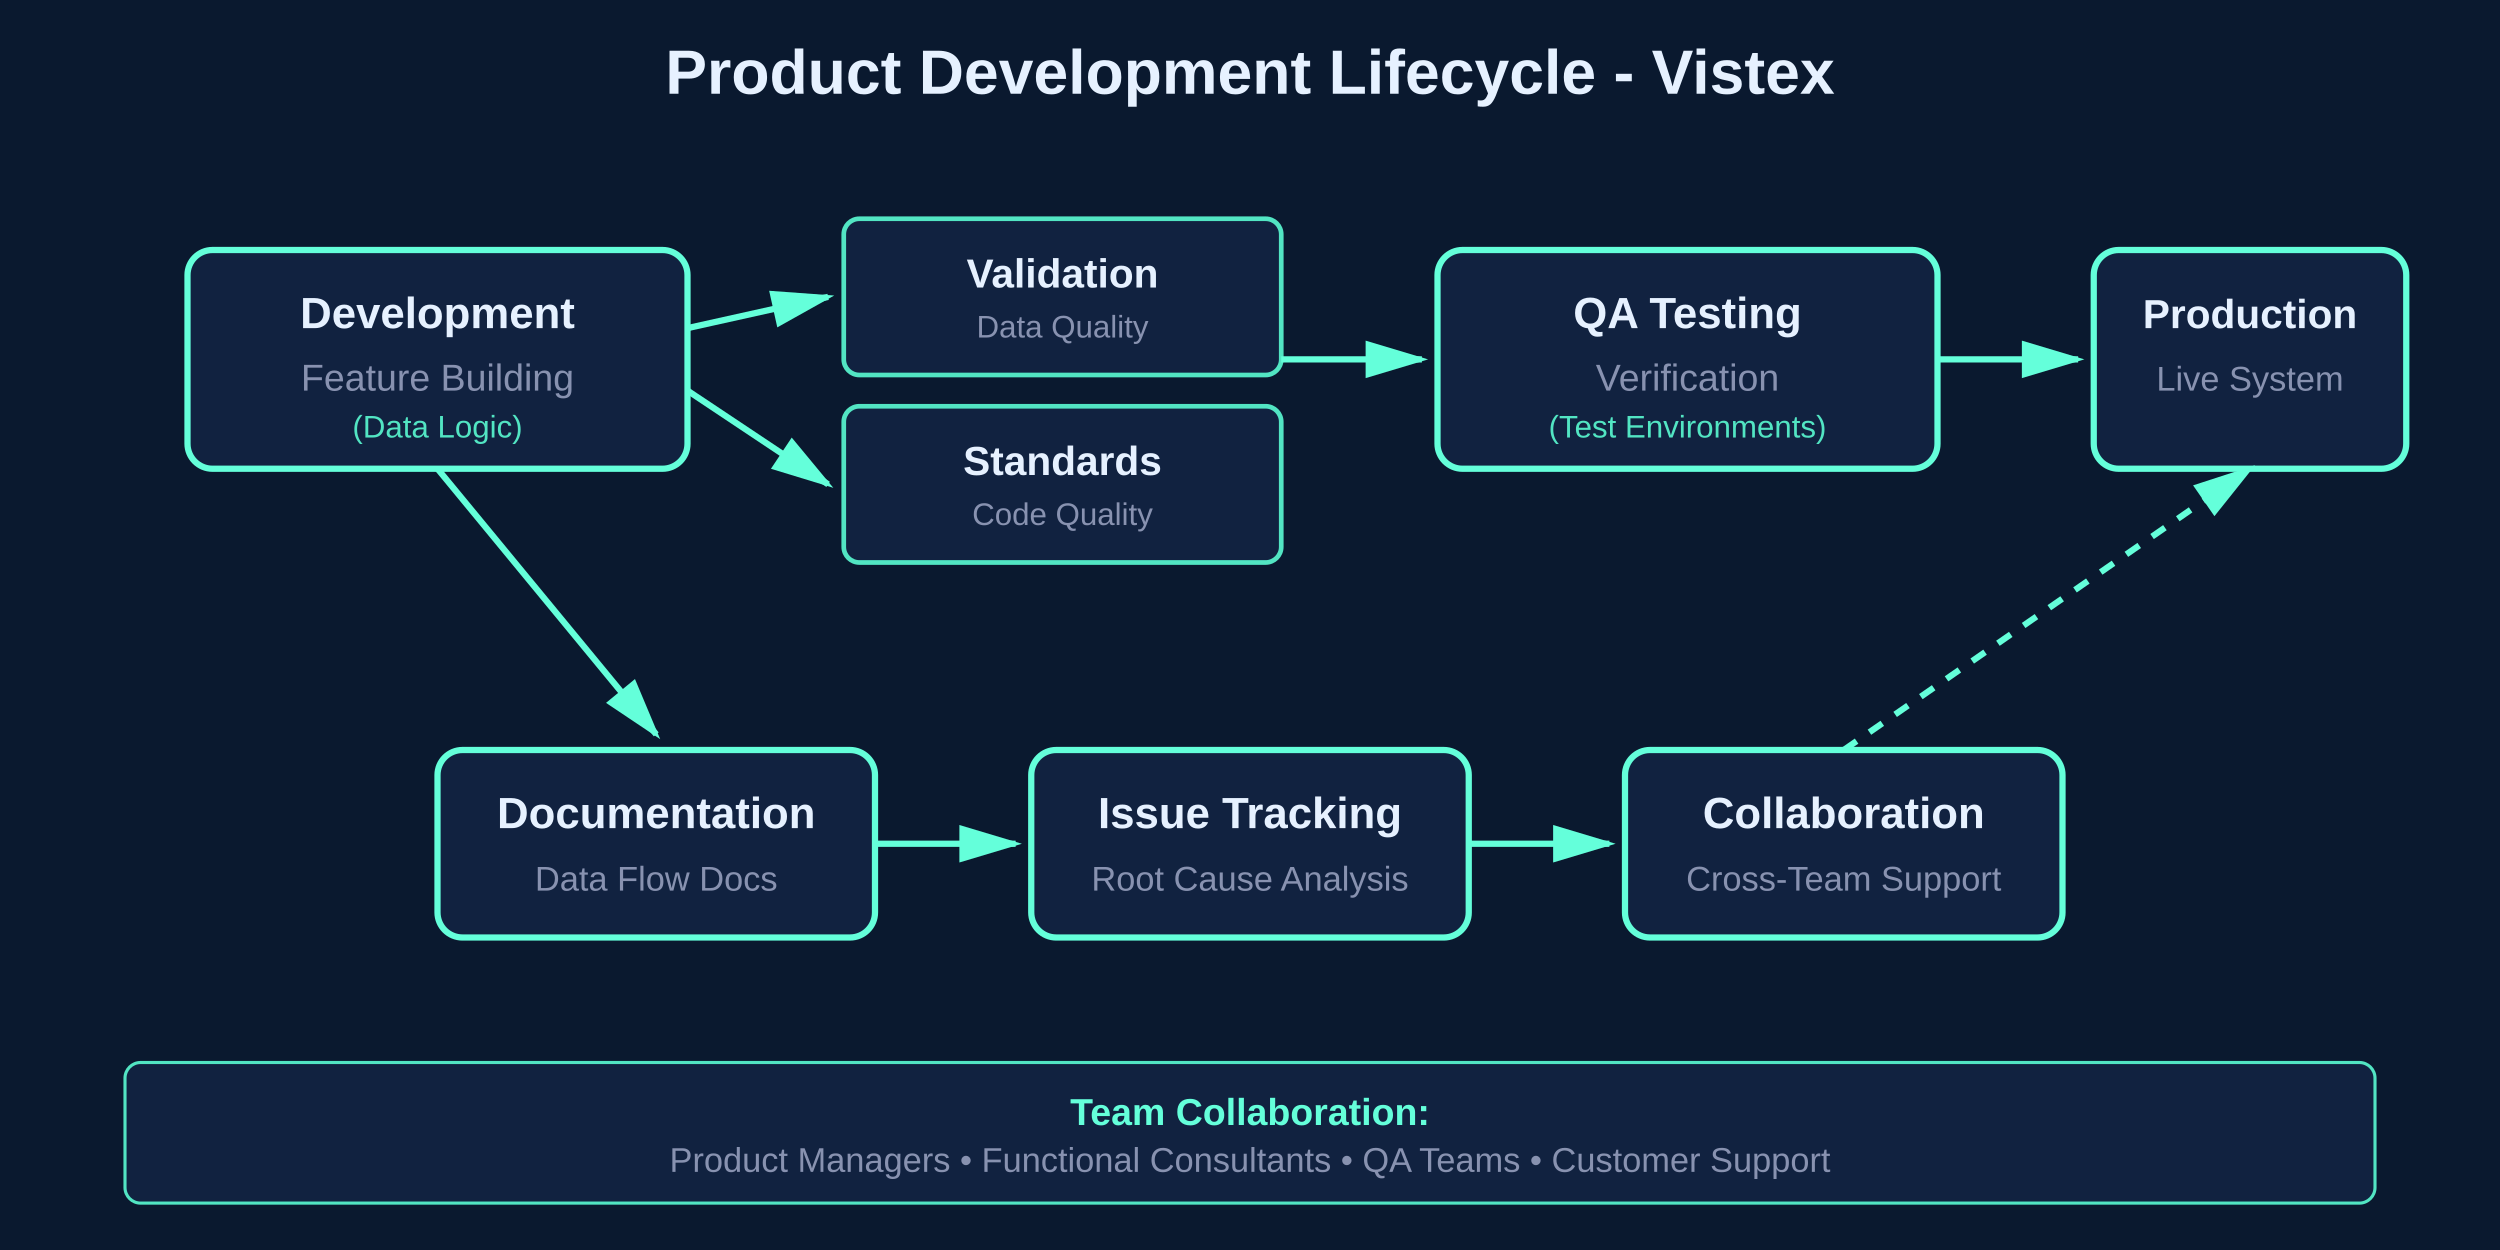
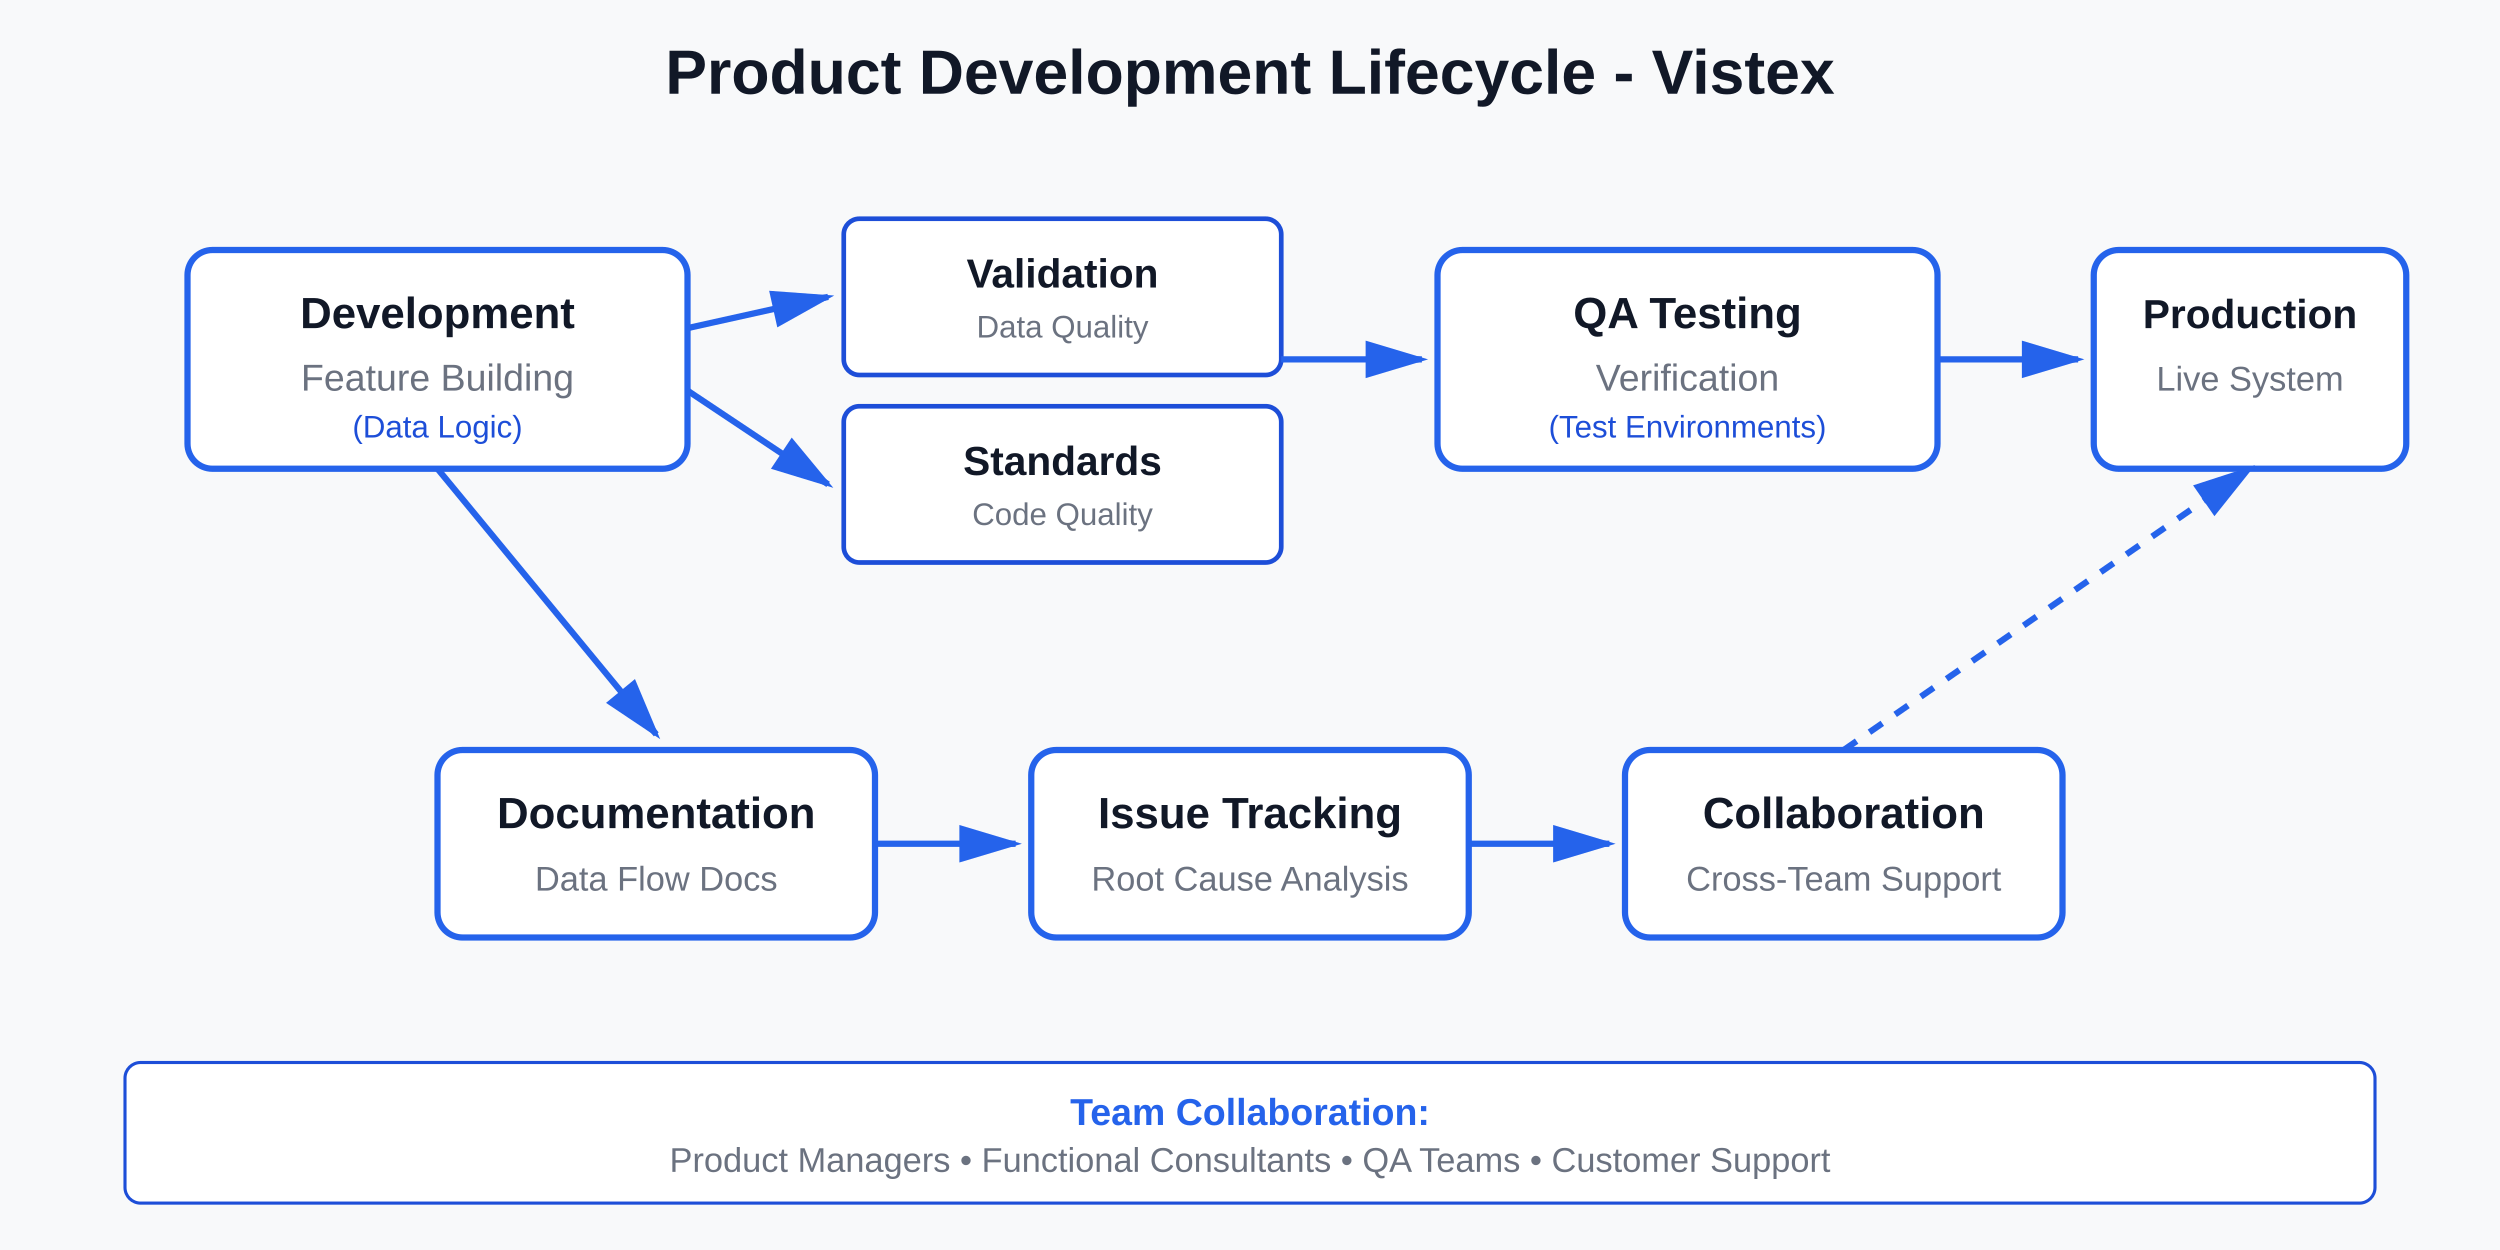
<svg xmlns="http://www.w3.org/2000/svg" viewBox="0 0 800 400">
-   <rect width="800" height="400" fill="#0a192f" />
-   <text x="400" y="30" font-family="Arial, sans-serif" font-size="20" fill="#e6f1ff" text-anchor="middle" font-weight="bold">Product Development Lifecycle - Vistex</text>
-   <rect x="60" y="80" width="160" height="70" rx="8" fill="#112240" stroke="#64ffda" stroke-width="2" />
-   <text x="140" y="105" font-family="Arial, sans-serif" font-size="14" fill="#e6f1ff" text-anchor="middle" font-weight="bold">Development</text>
-   <text x="140" y="125" font-family="Arial, sans-serif" font-size="12" fill="#8892b0" text-anchor="middle">Feature Building</text>
-   <text x="140" y="140" font-family="Arial, sans-serif" font-size="10" fill="#52e5c3" text-anchor="middle">(Data Logic)</text>
-   <rect x="270" y="70" width="140" height="50" rx="5" fill="#112240" stroke="#52e5c3" stroke-width="1.5" />
-   <text x="340" y="92" font-family="Arial, sans-serif" font-size="13" fill="#e6f1ff" text-anchor="middle" font-weight="bold">Validation</text>
-   <text x="340" y="108" font-family="Arial, sans-serif" font-size="10" fill="#8892b0" text-anchor="middle">Data Quality</text>
-   <rect x="270" y="130" width="140" height="50" rx="5" fill="#112240" stroke="#52e5c3" stroke-width="1.5" />
-   <text x="340" y="152" font-family="Arial, sans-serif" font-size="13" fill="#e6f1ff" text-anchor="middle" font-weight="bold">Standards</text>
-   <text x="340" y="168" font-family="Arial, sans-serif" font-size="10" fill="#8892b0" text-anchor="middle">Code Quality</text>
-   <rect x="460" y="80" width="160" height="70" rx="8" fill="#112240" stroke="#64ffda" stroke-width="2" />
-   <text x="540" y="105" font-family="Arial, sans-serif" font-size="14" fill="#e6f1ff" text-anchor="middle" font-weight="bold">QA Testing</text>
-   <text x="540" y="125" font-family="Arial, sans-serif" font-size="12" fill="#8892b0" text-anchor="middle">Verification</text>
-   <text x="540" y="140" font-family="Arial, sans-serif" font-size="10" fill="#52e5c3" text-anchor="middle">(Test Environments)</text>
-   <rect x="670" y="80" width="100" height="70" rx="8" fill="#112240" stroke="#64ffda" stroke-width="2" />
-   <text x="720" y="105" font-family="Arial, sans-serif" font-size="13" fill="#e6f1ff" text-anchor="middle" font-weight="bold">Production</text>
-   <text x="720" y="125" font-family="Arial, sans-serif" font-size="11" fill="#8892b0" text-anchor="middle">Live System</text>
-   <rect x="140" y="240" width="140" height="60" rx="8" fill="#112240" stroke="#64ffda" stroke-width="2" />
-   <text x="210" y="265" font-family="Arial, sans-serif" font-size="14" fill="#e6f1ff" text-anchor="middle" font-weight="bold">Documentation</text>
-   <text x="210" y="285" font-family="Arial, sans-serif" font-size="11" fill="#8892b0" text-anchor="middle">Data Flow Docs</text>
-   <rect x="330" y="240" width="140" height="60" rx="8" fill="#112240" stroke="#64ffda" stroke-width="2" />
-   <text x="400" y="265" font-family="Arial, sans-serif" font-size="14" fill="#e6f1ff" text-anchor="middle" font-weight="bold">Issue Tracking</text>
-   <text x="400" y="285" font-family="Arial, sans-serif" font-size="11" fill="#8892b0" text-anchor="middle">Root Cause Analysis</text>
-   <rect x="520" y="240" width="140" height="60" rx="8" fill="#112240" stroke="#64ffda" stroke-width="2" />
-   <text x="590" y="265" font-family="Arial, sans-serif" font-size="14" fill="#e6f1ff" text-anchor="middle" font-weight="bold">Collaboration</text>
-   <text x="590" y="285" font-family="Arial, sans-serif" font-size="11" fill="#8892b0" text-anchor="middle">Cross-Team Support</text>
+   <rect width="800" height="400" fill="#f8f9fa" />
+   <text x="400" y="30" font-family="Arial, sans-serif" font-size="20" fill="#111827" text-anchor="middle" font-weight="bold">Product Development Lifecycle - Vistex</text>
+   <rect x="60" y="80" width="160" height="70" rx="8" fill="#ffffff" stroke="#2563eb" stroke-width="2" />
+   <text x="140" y="105" font-family="Arial, sans-serif" font-size="14" fill="#111827" text-anchor="middle" font-weight="bold">Development</text>
+   <text x="140" y="125" font-family="Arial, sans-serif" font-size="12" fill="#6b7280" text-anchor="middle">Feature Building</text>
+   <text x="140" y="140" font-family="Arial, sans-serif" font-size="10" fill="#1d4ed8" text-anchor="middle">(Data Logic)</text>
+   <rect x="270" y="70" width="140" height="50" rx="5" fill="#ffffff" stroke="#1d4ed8" stroke-width="1.5" />
+   <text x="340" y="92" font-family="Arial, sans-serif" font-size="13" fill="#111827" text-anchor="middle" font-weight="bold">Validation</text>
+   <text x="340" y="108" font-family="Arial, sans-serif" font-size="10" fill="#6b7280" text-anchor="middle">Data Quality</text>
+   <rect x="270" y="130" width="140" height="50" rx="5" fill="#ffffff" stroke="#1d4ed8" stroke-width="1.5" />
+   <text x="340" y="152" font-family="Arial, sans-serif" font-size="13" fill="#111827" text-anchor="middle" font-weight="bold">Standards</text>
+   <text x="340" y="168" font-family="Arial, sans-serif" font-size="10" fill="#6b7280" text-anchor="middle">Code Quality</text>
+   <rect x="460" y="80" width="160" height="70" rx="8" fill="#ffffff" stroke="#2563eb" stroke-width="2" />
+   <text x="540" y="105" font-family="Arial, sans-serif" font-size="14" fill="#111827" text-anchor="middle" font-weight="bold">QA Testing</text>
+   <text x="540" y="125" font-family="Arial, sans-serif" font-size="12" fill="#6b7280" text-anchor="middle">Verification</text>
+   <text x="540" y="140" font-family="Arial, sans-serif" font-size="10" fill="#1d4ed8" text-anchor="middle">(Test Environments)</text>
+   <rect x="670" y="80" width="100" height="70" rx="8" fill="#ffffff" stroke="#2563eb" stroke-width="2" />
+   <text x="720" y="105" font-family="Arial, sans-serif" font-size="13" fill="#111827" text-anchor="middle" font-weight="bold">Production</text>
+   <text x="720" y="125" font-family="Arial, sans-serif" font-size="11" fill="#6b7280" text-anchor="middle">Live System</text>
+   <rect x="140" y="240" width="140" height="60" rx="8" fill="#ffffff" stroke="#2563eb" stroke-width="2" />
+   <text x="210" y="265" font-family="Arial, sans-serif" font-size="14" fill="#111827" text-anchor="middle" font-weight="bold">Documentation</text>
+   <text x="210" y="285" font-family="Arial, sans-serif" font-size="11" fill="#6b7280" text-anchor="middle">Data Flow Docs</text>
+   <rect x="330" y="240" width="140" height="60" rx="8" fill="#ffffff" stroke="#2563eb" stroke-width="2" />
+   <text x="400" y="265" font-family="Arial, sans-serif" font-size="14" fill="#111827" text-anchor="middle" font-weight="bold">Issue Tracking</text>
+   <text x="400" y="285" font-family="Arial, sans-serif" font-size="11" fill="#6b7280" text-anchor="middle">Root Cause Analysis</text>
+   <rect x="520" y="240" width="140" height="60" rx="8" fill="#ffffff" stroke="#2563eb" stroke-width="2" />
+   <text x="590" y="265" font-family="Arial, sans-serif" font-size="14" fill="#111827" text-anchor="middle" font-weight="bold">Collaboration</text>
+   <text x="590" y="285" font-family="Arial, sans-serif" font-size="11" fill="#6b7280" text-anchor="middle">Cross-Team Support</text>
  <defs>
    <marker id="arrow7" markerWidth="10" markerHeight="10" refX="9" refY="3" orient="auto">
-       <polygon points="0 0, 10 3, 0 6" fill="#64ffda" />
+       <polygon points="0 0, 10 3, 0 6" fill="#2563eb" />
    </marker>
  </defs>
-   <line x1="220" y1="105" x2="265" y2="95" stroke="#64ffda" stroke-width="2" marker-end="url(#arrow7)" />
-   <line x1="220" y1="125" x2="265" y2="155" stroke="#64ffda" stroke-width="2" marker-end="url(#arrow7)" />
-   <line x1="410" y1="115" x2="455" y2="115" stroke="#64ffda" stroke-width="2" marker-end="url(#arrow7)" />
-   <line x1="620" y1="115" x2="665" y2="115" stroke="#64ffda" stroke-width="2" marker-end="url(#arrow7)" />
-   <line x1="140" y1="150" x2="210" y2="235" stroke="#64ffda" stroke-width="2" marker-end="url(#arrow7)" />
-   <line x1="280" y1="270" x2="325" y2="270" stroke="#64ffda" stroke-width="2" marker-end="url(#arrow7)" />
-   <line x1="470" y1="270" x2="515" y2="270" stroke="#64ffda" stroke-width="2" marker-end="url(#arrow7)" />
-   <line x1="590" y1="240" x2="720" y2="150" stroke="#64ffda" stroke-width="2" marker-end="url(#arrow7)" stroke-dasharray="5,5" />
-   <rect x="40" y="340" width="720" height="45" rx="5" fill="#112240" stroke="#52e5c3" stroke-width="1" />
-   <text x="400" y="360" font-family="Arial, sans-serif" font-size="12" fill="#64ffda" text-anchor="middle" font-weight="bold">Team Collaboration:</text>
-   <text x="400" y="375" font-family="Arial, sans-serif" font-size="11" fill="#8892b0" text-anchor="middle">Product Managers • Functional Consultants • QA Teams • Customer Support</text>
+   <line x1="220" y1="105" x2="265" y2="95" stroke="#2563eb" stroke-width="2" marker-end="url(#arrow7)" />
+   <line x1="220" y1="125" x2="265" y2="155" stroke="#2563eb" stroke-width="2" marker-end="url(#arrow7)" />
+   <line x1="410" y1="115" x2="455" y2="115" stroke="#2563eb" stroke-width="2" marker-end="url(#arrow7)" />
+   <line x1="620" y1="115" x2="665" y2="115" stroke="#2563eb" stroke-width="2" marker-end="url(#arrow7)" />
+   <line x1="140" y1="150" x2="210" y2="235" stroke="#2563eb" stroke-width="2" marker-end="url(#arrow7)" />
+   <line x1="280" y1="270" x2="325" y2="270" stroke="#2563eb" stroke-width="2" marker-end="url(#arrow7)" />
+   <line x1="470" y1="270" x2="515" y2="270" stroke="#2563eb" stroke-width="2" marker-end="url(#arrow7)" />
+   <line x1="590" y1="240" x2="720" y2="150" stroke="#2563eb" stroke-width="2" marker-end="url(#arrow7)" stroke-dasharray="5,5" />
+   <rect x="40" y="340" width="720" height="45" rx="5" fill="#ffffff" stroke="#1d4ed8" stroke-width="1" />
+   <text x="400" y="360" font-family="Arial, sans-serif" font-size="12" fill="#2563eb" text-anchor="middle" font-weight="bold">Team Collaboration:</text>
+   <text x="400" y="375" font-family="Arial, sans-serif" font-size="11" fill="#6b7280" text-anchor="middle">Product Managers • Functional Consultants • QA Teams • Customer Support</text>
</svg>
